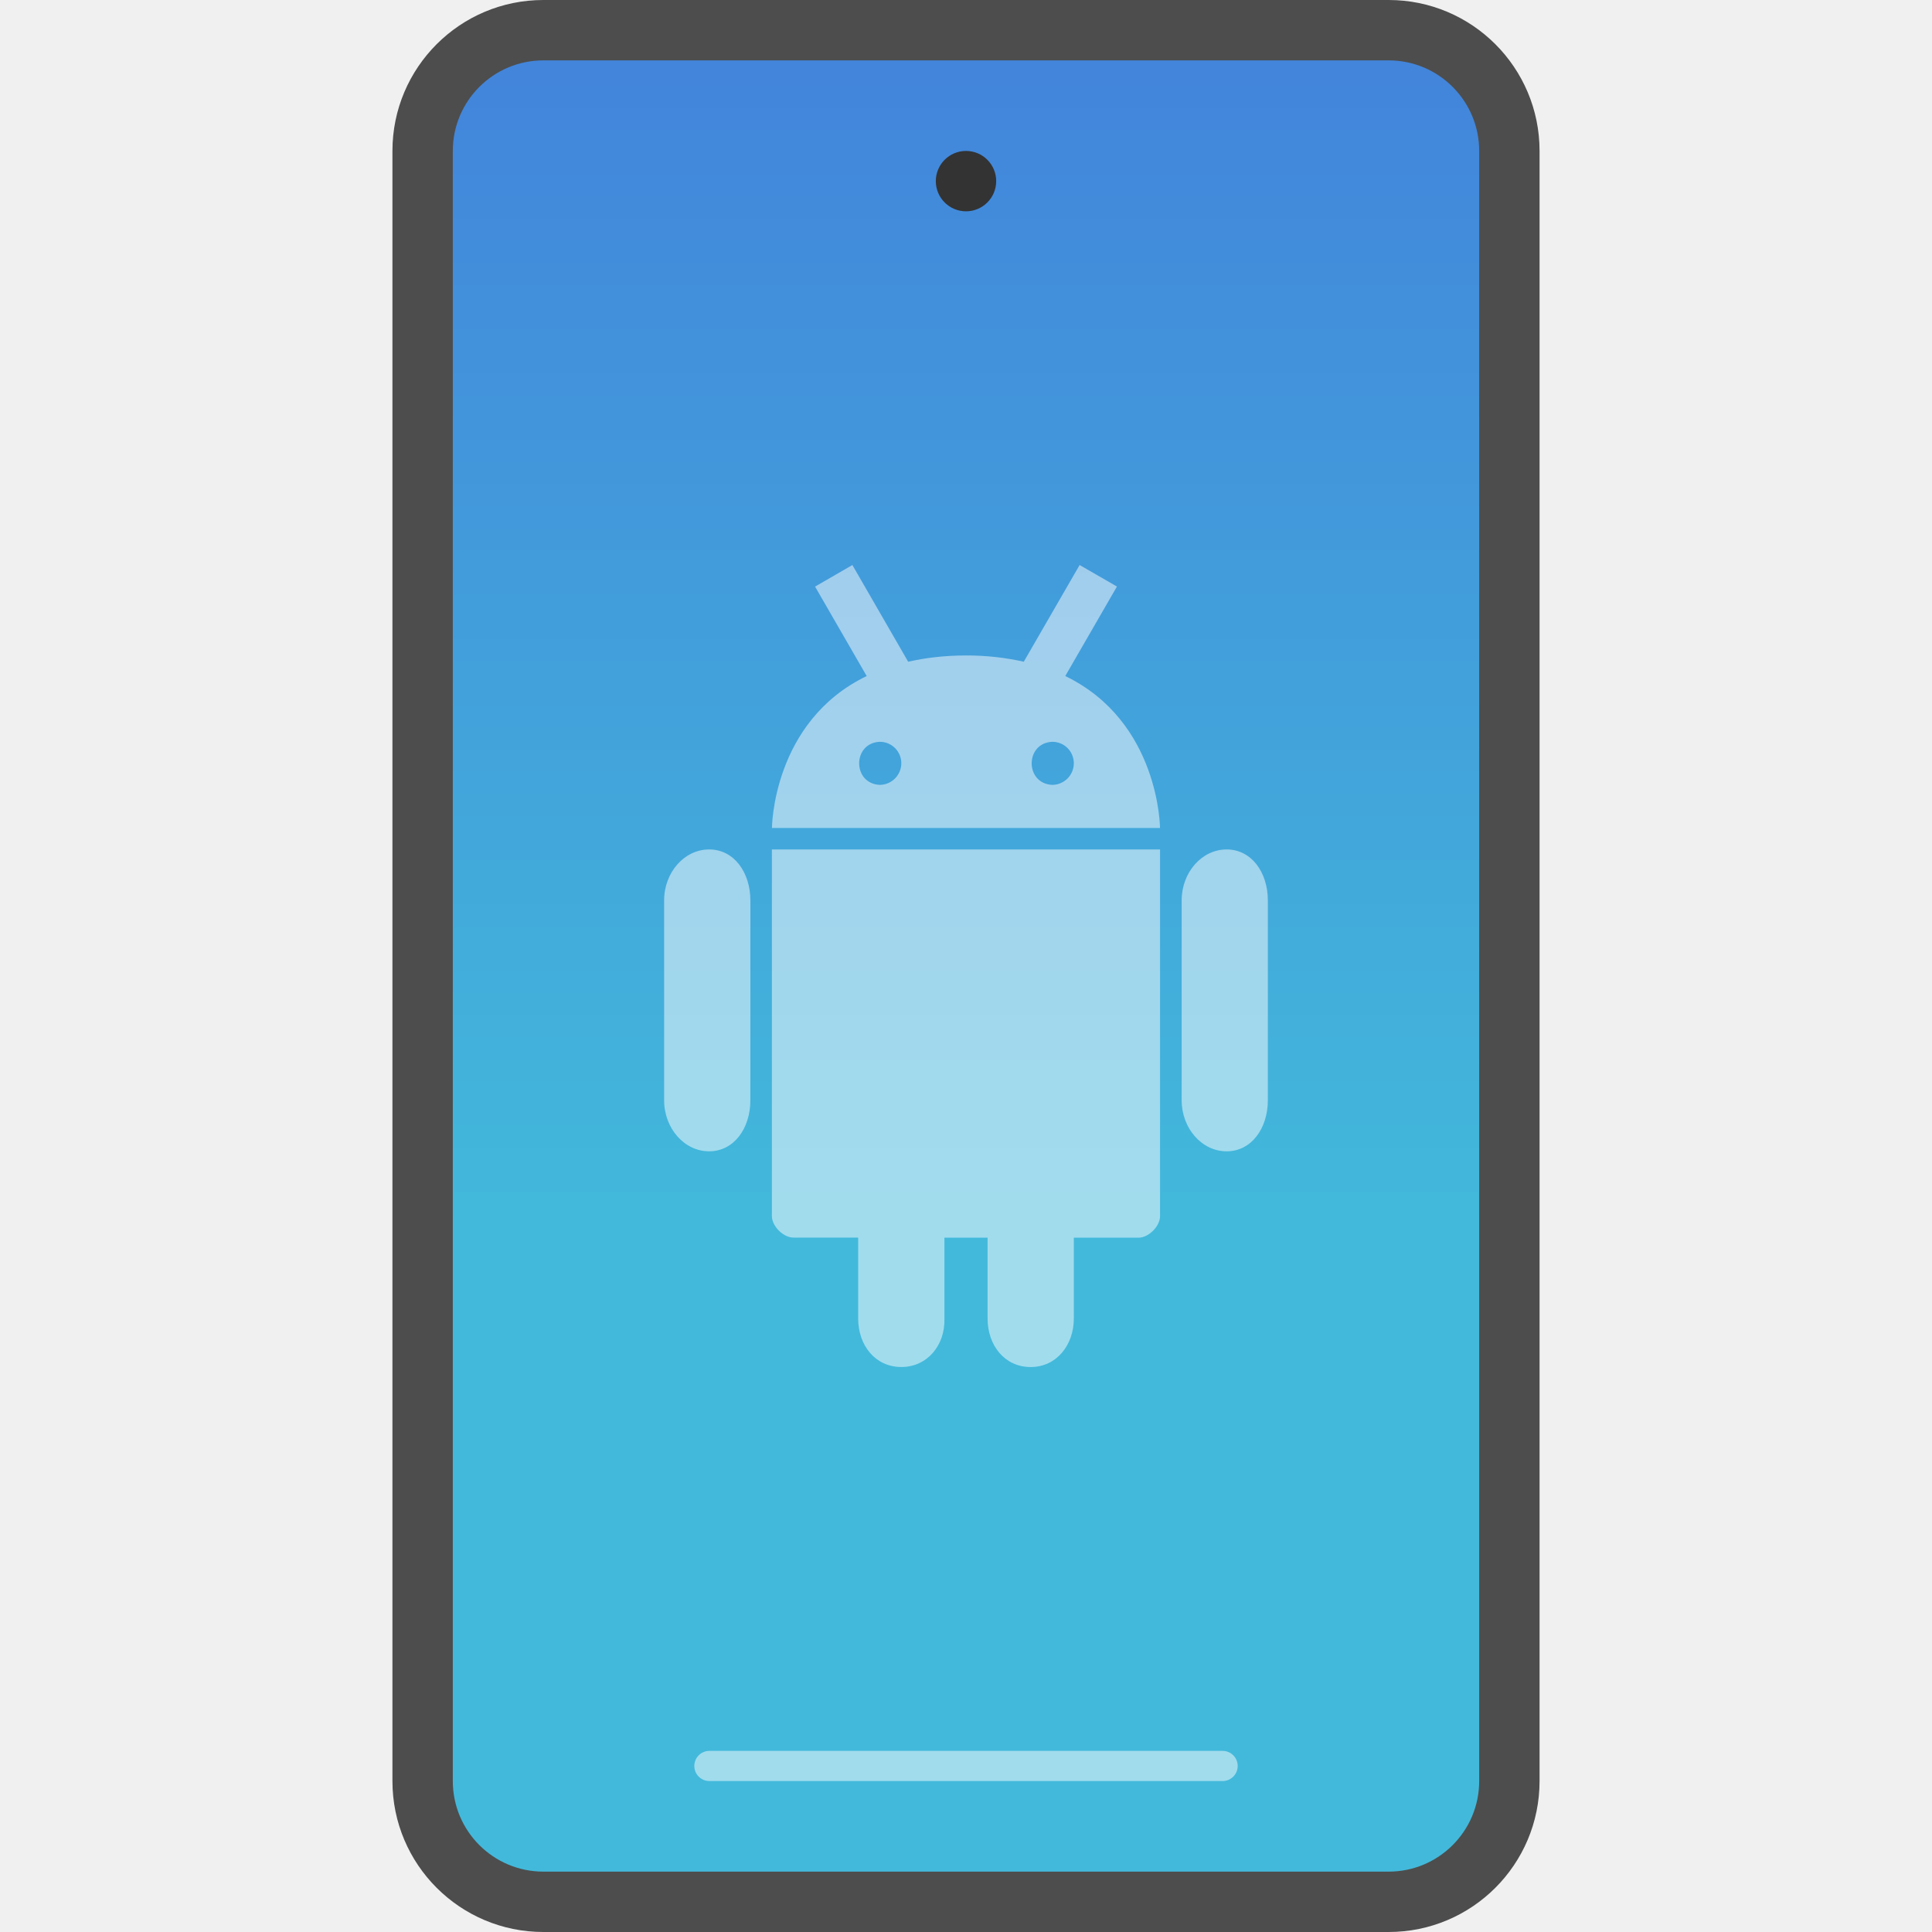
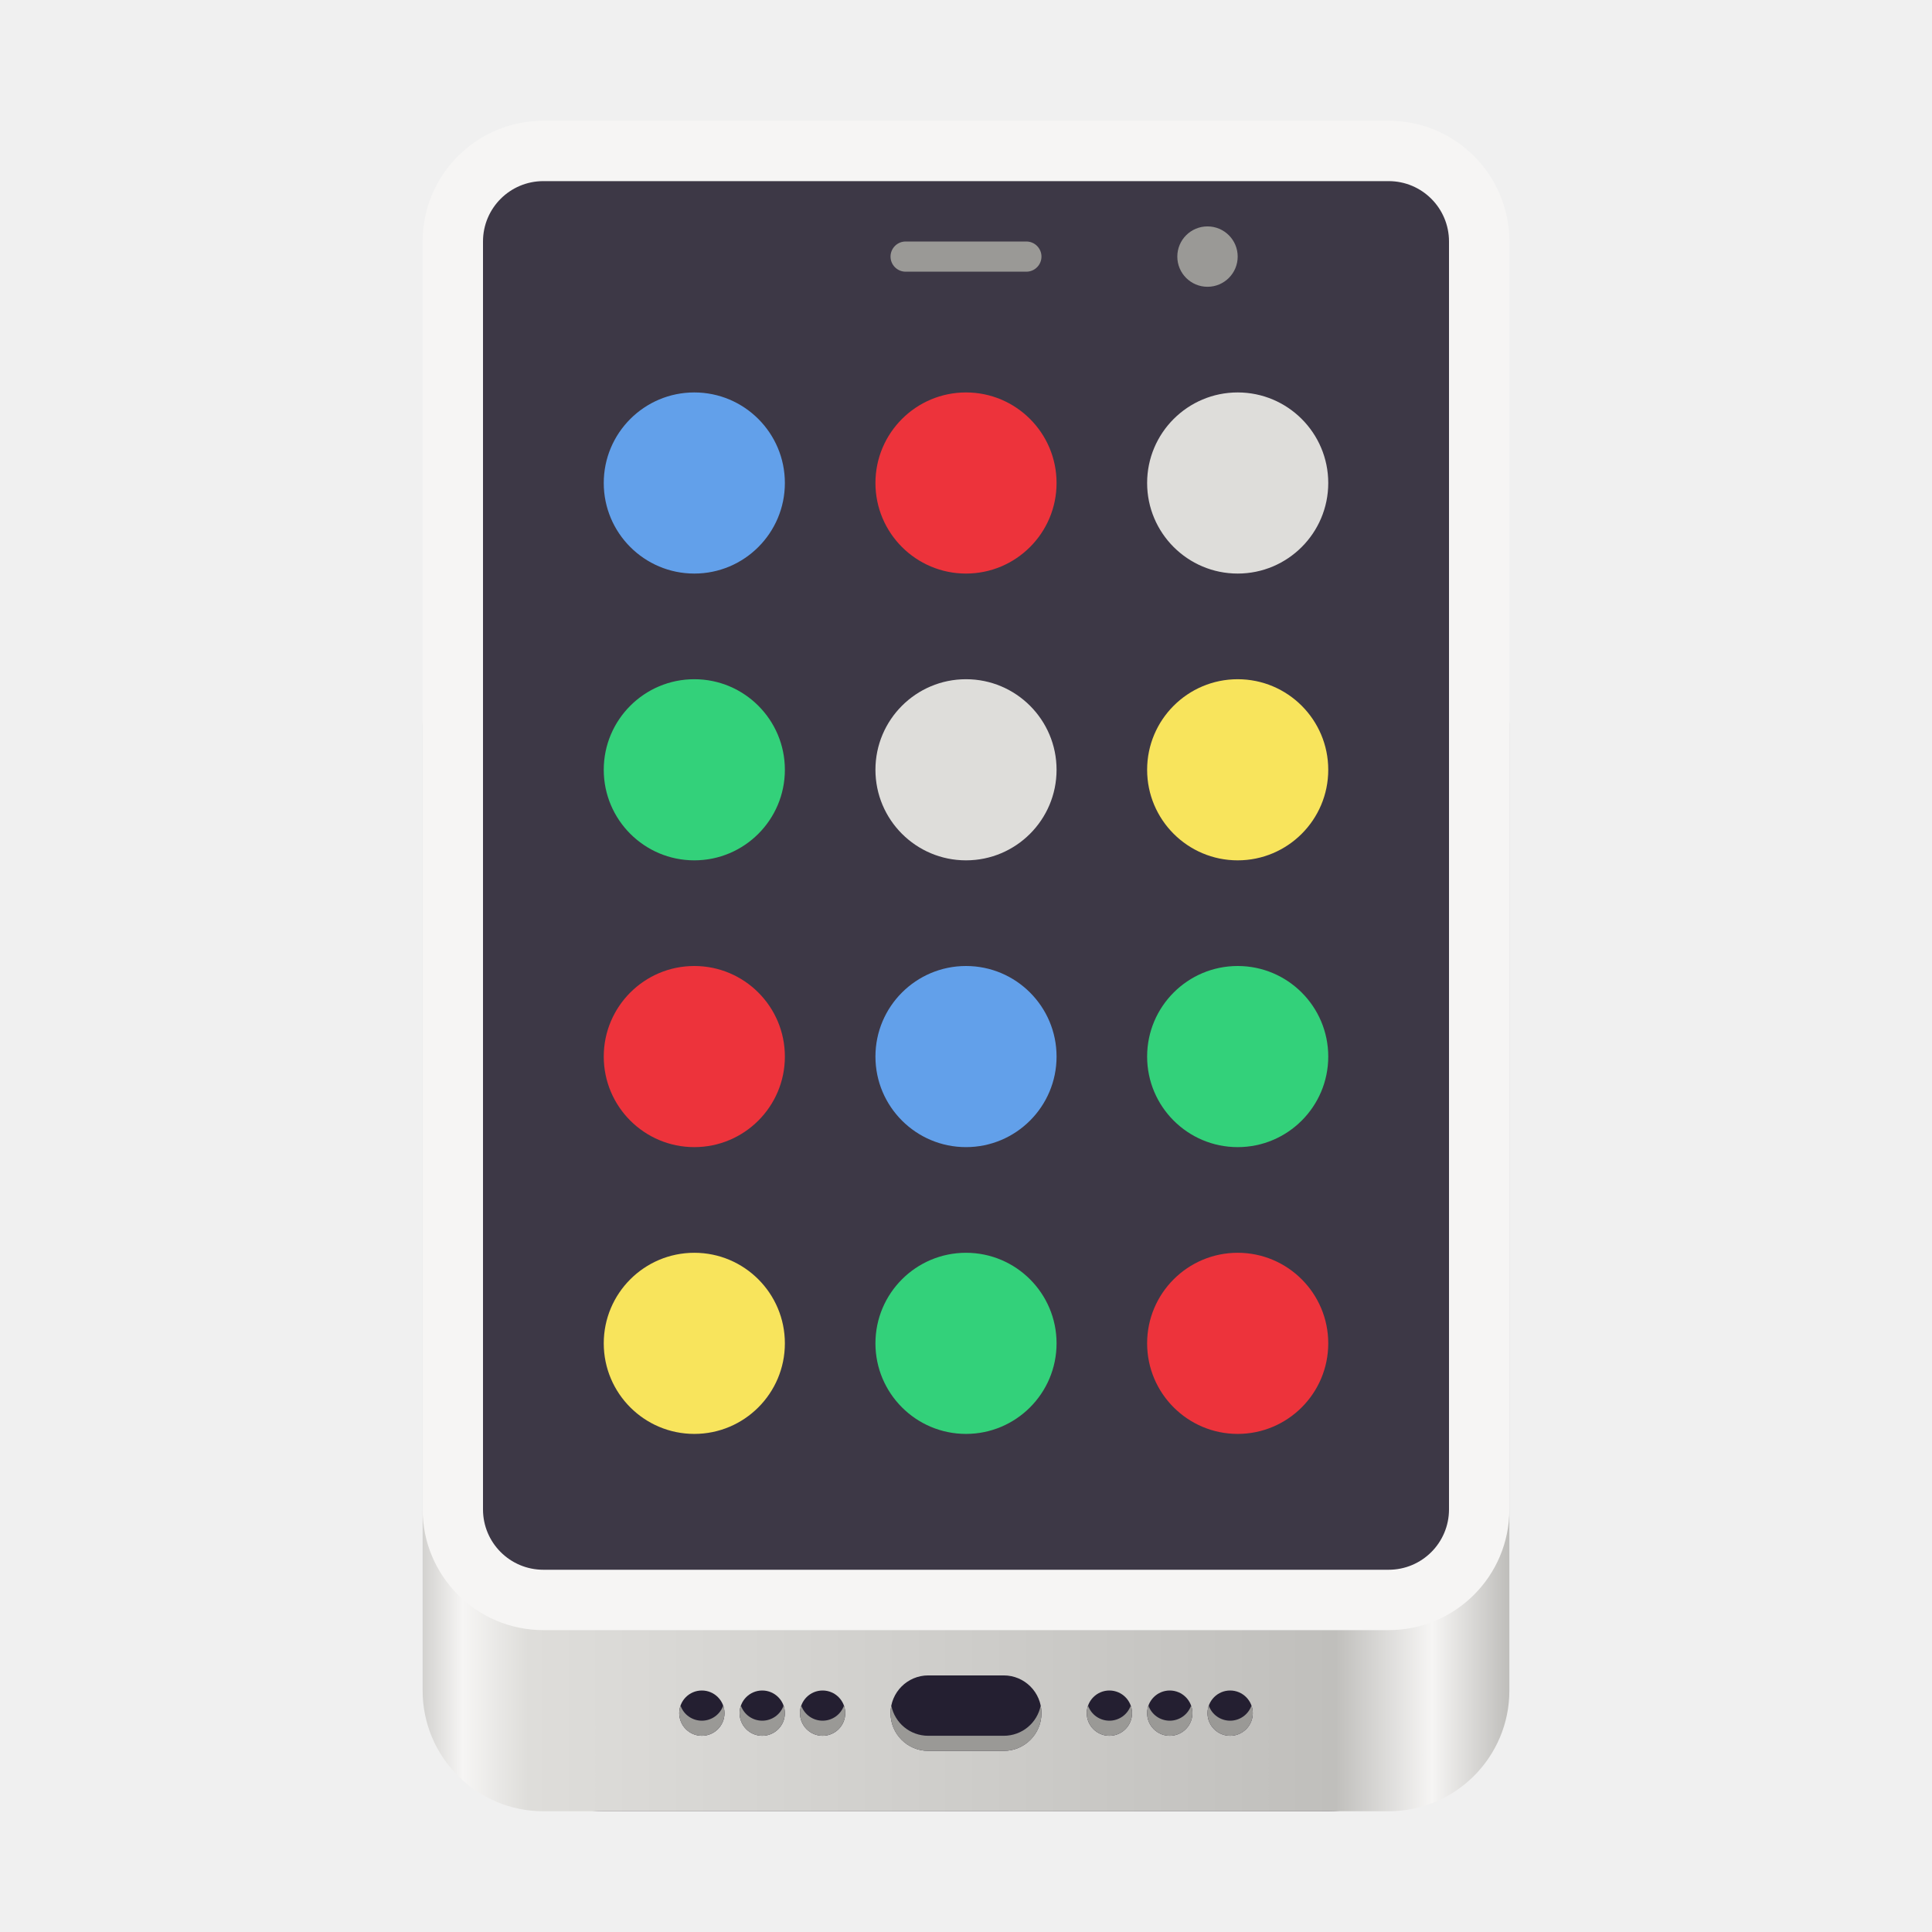
- <svg xmlns="http://www.w3.org/2000/svg" width="64" height="64" version="1">
-   <defs>
-     <linearGradient id="a" x1="29.049" x2="29.049" y1="3.457" y2="40.296" gradientTransform="matrix(1.1333 0 0 1.0345 -4.267 -1.103)" gradientUnits="userSpaceOnUse">
-       <stop stop-color="#4285db" offset="0" />
-       <stop stop-color="#42b9db" offset="1" />
-     </linearGradient>
-   </defs>
-   <rect x="13" width="38" height="64" rx="5" ry="5" fill="#4d4d4d" style="paint-order:stroke fill markers" />
-   <rect x="15" y="2" width="34" height="60" rx="3" ry="3" fill="url(#a)" style="paint-order:stroke fill markers" />
-   <circle cx="32" cy="6" r="1" fill="#333" style="paint-order:stroke fill markers" />
-   <path d="M28.236 18.717 27 19.432l1.71 2.963c-3.125 1.508-3.138 5.033-3.138 5.033h12.855s-.014-3.523-3.139-5.033L37 19.43l-1.236-.713-1.85 3.203a8.638 8.638 0 0 0-1.912-.207c-.72 0-1.349.08-1.918.207zm.908 5.856a.71.71 0 0 1 .713.71.718.718 0 0 1-.713.717c-.911-.04-.911-1.388 0-1.427zm5.715 0a.71.71 0 0 1 .713.71.718.718 0 0 1-.713.717c-.911-.04-.911-1.388 0-1.427zm-11.367 3.566c-.822 0-1.492.758-1.492 1.691v6.616c0 .932.67 1.693 1.49 1.693.823 0 1.367-.76 1.367-1.694V29.83c0-.933-.542-1.691-1.365-1.691zm2.078 0v12.145c0 .336.379.713.715.713h2.143v2.68c0 .889.566 1.607 1.43 1.607.857 0 1.456-.72 1.427-1.608V41h1.43v2.677c0 .89.565 1.608 1.427 1.608.858 0 1.43-.73 1.43-1.608V41h2.143c.336 0 .713-.378.713-.715V28.14zm15.064 0c-.822 0-1.49.758-1.49 1.691v6.616c0 .932.668 1.693 1.49 1.693.821 0 1.365-.76 1.365-1.694V29.83c0-.933-.542-1.691-1.365-1.691z" fill="#fff" opacity=".5" style="paint-order:stroke fill markers" />
-   <rect x="23" y="58" width="18" height="1" rx=".5" ry=".5" fill="#fff" opacity=".5" style="paint-order:stroke fill markers" />
+ <svg xmlns="http://www.w3.org/2000/svg" height="128px" viewBox="0 0 128 128" width="128px">
+   <linearGradient id="a" gradientUnits="userSpaceOnUse" x1="26.563" x2="99.861" y1="113.5" y2="113.5">
+     <stop offset="0" stop-color="#c0bfbc" />
+     <stop offset="0.056" stop-color="#f6f5f4" />
+     <stop offset="0.115" stop-color="#deddda" />
+     <stop offset="0.845" stop-color="#c0bfbc" />
+     <stop offset="0.932" stop-color="#f6f5f4" />
+     <stop offset="1" stop-color="#c0bfbc" />
+   </linearGradient>
+   <path d="m 40 82 h 48 c 4.418 0 8 3.582 8 8 v 22 c 0 4.418 -3.582 8 -8 8 h -48 c -4.418 0 -8 -3.582 -8 -8 v -22 c 0 -4.418 3.582 -8 8 -8 z m 0 0" fill="#464153" />
+   <path d="m 36 40 h 56 c 4.418 0 8 3.582 8 8 v 64 c 0 4.418 -3.582 8 -8 8 h -56 c -4.418 0 -8 -3.582 -8 -8 v -64 c 0 -4.418 3.582 -8 8 -8 z m 0 0" fill="url(#a)" />
+   <path d="m 36 8 h 56 c 4.418 0 8 3.582 8 8 v 84 c 0 4.418 -3.582 8 -8 8 h -56 c -4.418 0 -8 -3.582 -8 -8 v -84 c 0 -4.418 3.582 -8 8 -8 z m 0 0" fill="#f6f5f4" />
+   <path d="m 36 12 h 56 c 2.211 0 4 1.789 4 4 v 84 c 0 2.211 -1.789 4 -4 4 h -56 c -2.211 0 -4 -1.789 -4 -4 v -84 c 0 -2.211 1.789 -4 4 -4 z m 0 0" fill="#3d3846" />
+   <path d="m 82 17 c 0 1.105 -0.895 2 -2 2 s -2 -0.895 -2 -2 s 0.895 -2 2 -2 s 2 0.895 2 2 z m 0 0" fill="#9a9996" />
+   <path d="m 60 16 h 8 c 0.551 0 1 0.449 1 1 s -0.449 1 -1 1 h -8 c -0.551 0 -1 -0.449 -1 -1 s 0.449 -1 1 -1 z m 0 0" fill="#9a9996" />
+   <path d="m 61.5 111 h 5 c 1.379 0 2.5 1.121 2.5 2.5 s -1.121 2.5 -2.5 2.5 h -5 c -1.379 0 -2.5 -1.121 -2.5 -2.5 s 1.121 -2.5 2.5 -2.5 z m 0 0" fill="#241f31" />
+   <path d="m 59.051 113 c -0.031 0.16 -0.051 0.328 -0.051 0.5 c 0 1.387 1.113 2.5 2.5 2.5 h 5 c 1.387 0 2.5 -1.113 2.5 -2.5 c 0 -0.172 -0.02 -0.34 -0.051 -0.5 c -0.23 1.145 -1.234 2 -2.449 2 h -5 c -1.215 0 -2.219 -0.855 -2.449 -2 z m 0 0" fill="#9a9996" />
+   <g fill="#241f31">
+     <path d="m 46.5 112 c -0.828 0 -1.5 0.672 -1.5 1.5 s 0.672 1.5 1.5 1.5 s 1.5 -0.672 1.5 -1.5 s -0.672 -1.5 -1.5 -1.5 z m 4 0 c -0.828 0 -1.5 0.672 -1.5 1.5 s 0.672 1.5 1.5 1.5 s 1.5 -0.672 1.5 -1.5 s -0.672 -1.5 -1.5 -1.5 z m 4 0 c -0.828 0 -1.5 0.672 -1.5 1.5 s 0.672 1.5 1.5 1.5 s 1.5 -0.672 1.5 -1.5 s -0.672 -1.5 -1.5 -1.5 z m 0 0" />
+     <path d="m 75 113.5 c 0 0.828 -0.672 1.5 -1.5 1.5 s -1.5 -0.672 -1.5 -1.5 s 0.672 -1.5 1.5 -1.5 s 1.5 0.672 1.5 1.5 z m 0 0" />
+     <path d="m 79 113.5 c 0 0.828 -0.672 1.5 -1.5 1.5 s -1.5 -0.672 -1.5 -1.5 s 0.672 -1.5 1.5 -1.5 s 1.5 0.672 1.5 1.5 z m 0 0" />
+     <path d="m 83 113.5 c 0 0.828 -0.672 1.5 -1.5 1.5 s -1.5 -0.672 -1.5 -1.5 s 0.672 -1.5 1.5 -1.5 s 1.5 0.672 1.5 1.5 z m 0 0" />
+   </g>
+   <path d="m 47.914 113 c -0.211 0.598 -0.777 1 -1.414 1 s -1.203 -0.398 -1.414 -1 c -0.055 0.16 -0.086 0.332 -0.086 0.5 c 0 0.828 0.672 1.5 1.5 1.5 s 1.5 -0.672 1.5 -1.5 c 0 -0.172 -0.027 -0.34 -0.086 -0.5 z m 4 0 c -0.211 0.598 -0.777 1 -1.414 1 s -1.203 -0.398 -1.414 -1 c -0.055 0.16 -0.086 0.332 -0.086 0.5 c 0 0.828 0.672 1.5 1.5 1.5 s 1.5 -0.672 1.5 -1.5 c 0 -0.172 -0.027 -0.34 -0.086 -0.5 z m 4 0 c -0.211 0.598 -0.777 1 -1.414 1 s -1.203 -0.398 -1.414 -1 c -0.055 0.16 -0.086 0.332 -0.086 0.5 c 0 0.828 0.672 1.5 1.5 1.5 s 1.5 -0.672 1.5 -1.5 c 0 -0.172 -0.027 -0.34 -0.086 -0.5 z m 0 0" fill="#9a9996" />
+   <path d="m 74.914 113 c -0.211 0.598 -0.777 1 -1.414 1 s -1.203 -0.398 -1.414 -1 c -0.055 0.16 -0.086 0.332 -0.086 0.5 c 0 0.828 0.672 1.5 1.5 1.5 s 1.5 -0.672 1.5 -1.5 c 0 -0.172 -0.027 -0.34 -0.086 -0.5 z m 4 0 c -0.211 0.598 -0.777 1 -1.414 1 s -1.203 -0.398 -1.414 -1 c -0.055 0.16 -0.086 0.332 -0.086 0.5 c 0 0.828 0.672 1.5 1.5 1.5 s 1.5 -0.672 1.5 -1.5 c 0 -0.172 -0.027 -0.34 -0.086 -0.5 z m 4 0 c -0.211 0.598 -0.777 1 -1.414 1 s -1.203 -0.398 -1.414 -1 c -0.055 0.16 -0.086 0.332 -0.086 0.5 c 0 0.828 0.672 1.5 1.5 1.5 s 1.5 -0.672 1.5 -1.5 c 0 -0.172 -0.027 -0.34 -0.086 -0.5 z m 0 0" fill="#9a9996" />
+   <path d="m 52 89 c 0 3.312 -2.688 6 -6 6 s -6 -2.688 -6 -6 s 2.688 -6 6 -6 s 6 2.688 6 6 z m 0 0" fill="#f8e45c" />
+   <path d="m 70 89 c 0 3.312 -2.688 6 -6 6 s -6 -2.688 -6 -6 s 2.688 -6 6 -6 s 6 2.688 6 6 z m 0 0" fill="#33d17a" />
+   <path d="m 88 89 c 0 3.312 -2.688 6 -6 6 s -6 -2.688 -6 -6 s 2.688 -6 6 -6 s 6 2.688 6 6 z m 0 0" fill="#ed333b" />
+   <path d="m 52 70 c 0 3.312 -2.688 6 -6 6 s -6 -2.688 -6 -6 s 2.688 -6 6 -6 s 6 2.688 6 6 z m 0 0" fill="#ed333b" />
+   <path d="m 70 70 c 0 3.312 -2.688 6 -6 6 s -6 -2.688 -6 -6 s 2.688 -6 6 -6 s 6 2.688 6 6 z m 0 0" fill="#62a0ea" />
+   <path d="m 88 70 c 0 3.312 -2.688 6 -6 6 s -6 -2.688 -6 -6 s 2.688 -6 6 -6 s 6 2.688 6 6 z m 0 0" fill="#33d17a" />
+   <path d="m 52 51 c 0 3.312 -2.688 6 -6 6 s -6 -2.688 -6 -6 s 2.688 -6 6 -6 s 6 2.688 6 6 z m 0 0" fill="#33d17a" />
+   <path d="m 70 51 c 0 3.312 -2.688 6 -6 6 s -6 -2.688 -6 -6 s 2.688 -6 6 -6 s 6 2.688 6 6 z m 0 0" fill="#deddda" />
+   <path d="m 88 51 c 0 3.312 -2.688 6 -6 6 s -6 -2.688 -6 -6 s 2.688 -6 6 -6 s 6 2.688 6 6 z m 0 0" fill="#f8e45c" />
+   <path d="m 52 32 c 0 3.312 -2.688 6 -6 6 s -6 -2.688 -6 -6 s 2.688 -6 6 -6 s 6 2.688 6 6 z m 0 0" fill="#62a0ea" />
+   <path d="m 70 32 c 0 3.312 -2.688 6 -6 6 s -6 -2.688 -6 -6 s 2.688 -6 6 -6 s 6 2.688 6 6 z m 0 0" fill="#ed333b" />
+   <path d="m 88 32 c 0 3.312 -2.688 6 -6 6 s -6 -2.688 -6 -6 s 2.688 -6 6 -6 s 6 2.688 6 6 z m 0 0" fill="#deddda" />
</svg>
